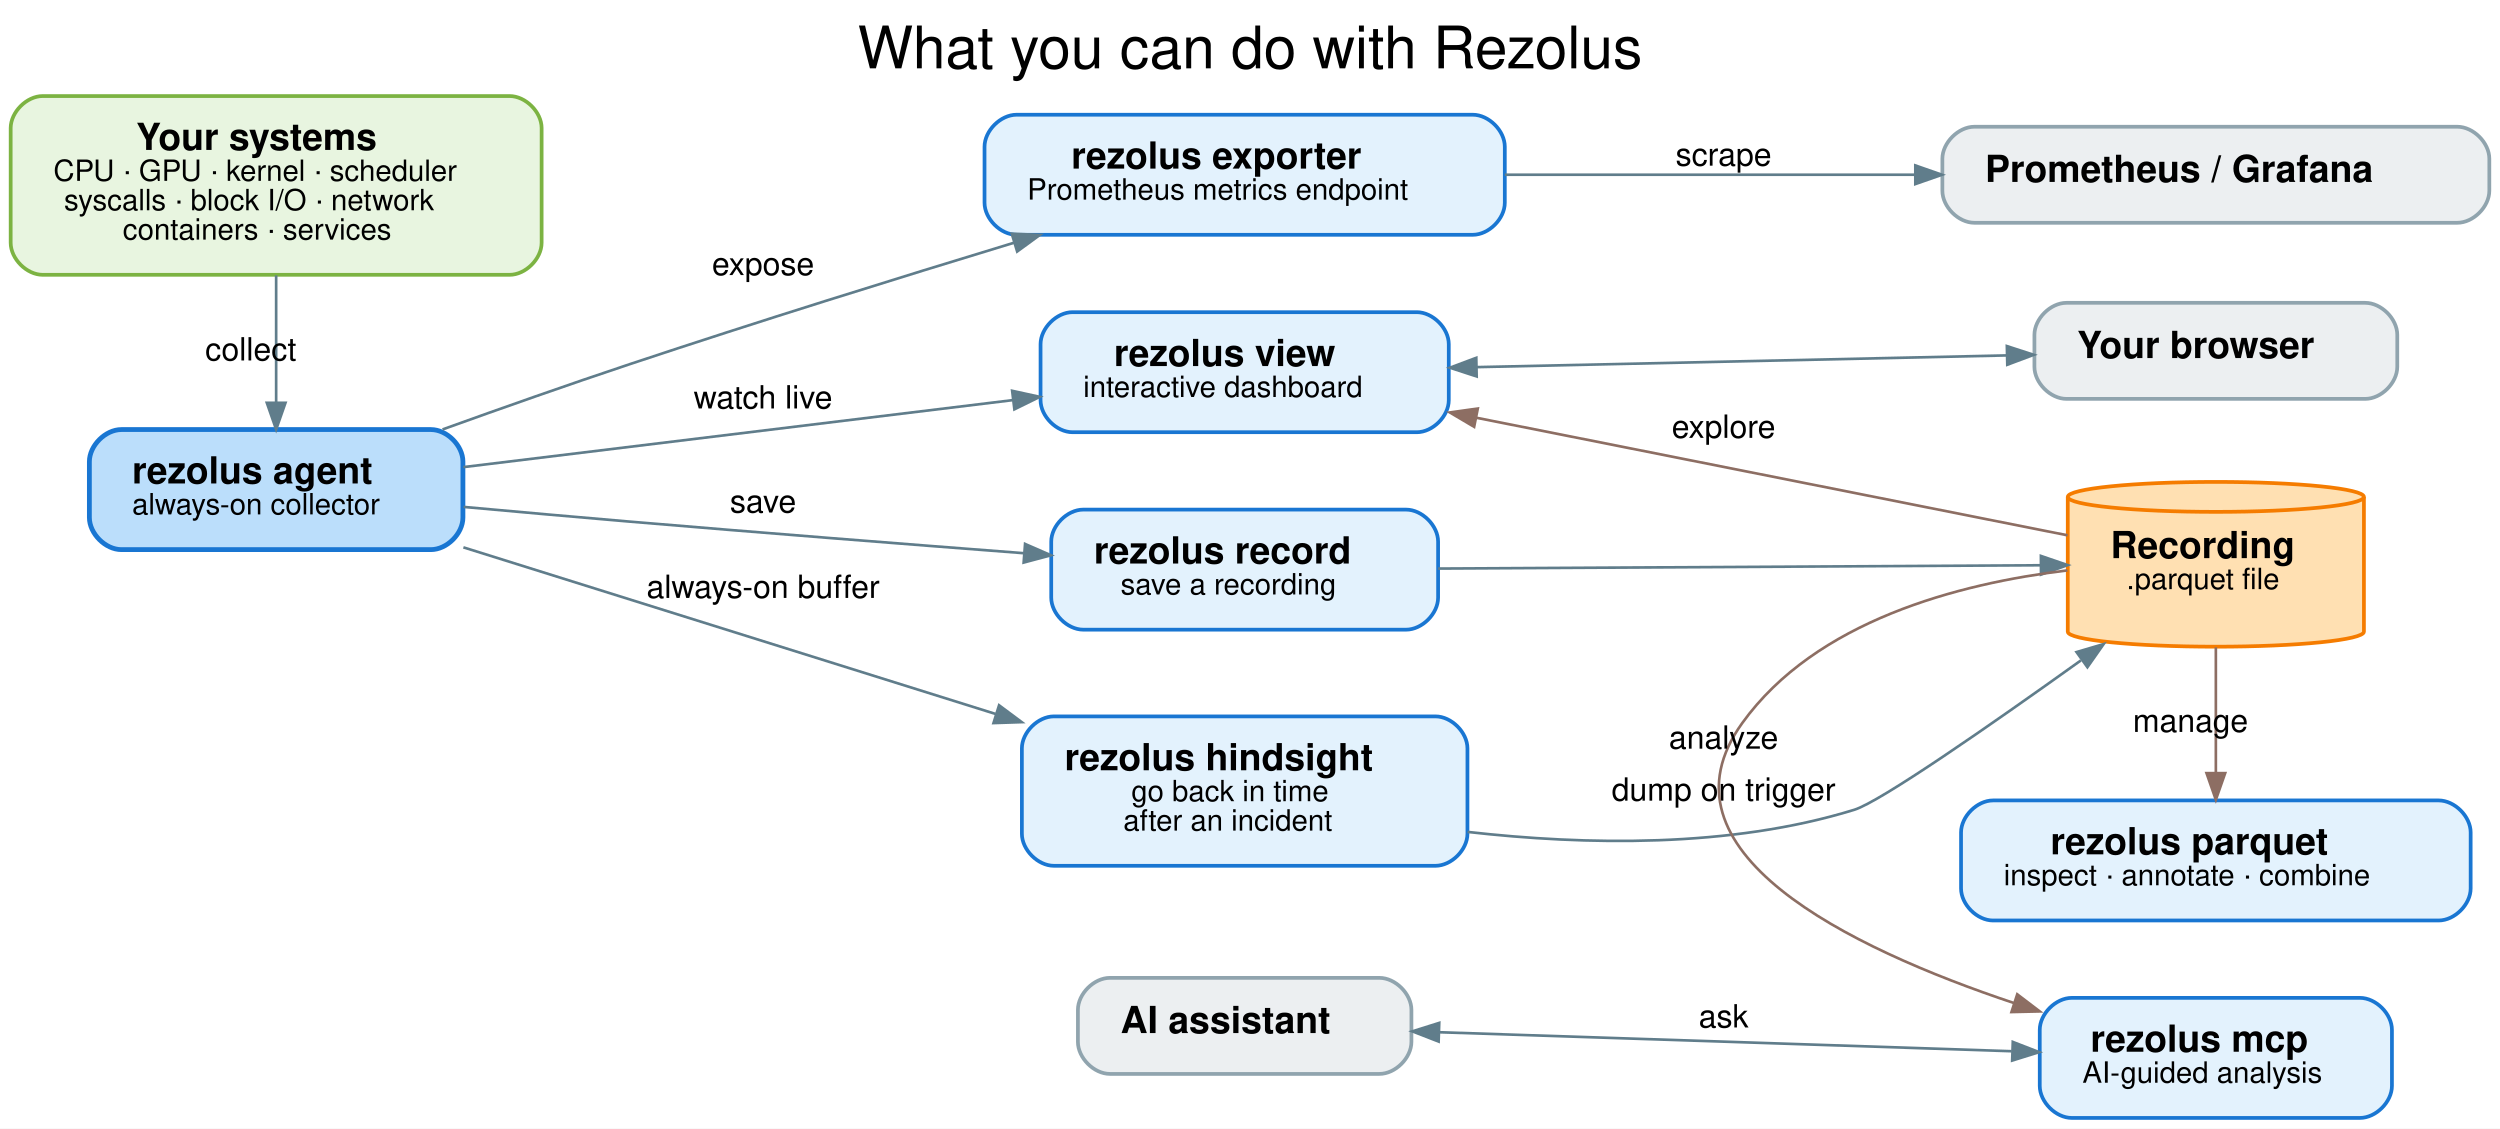
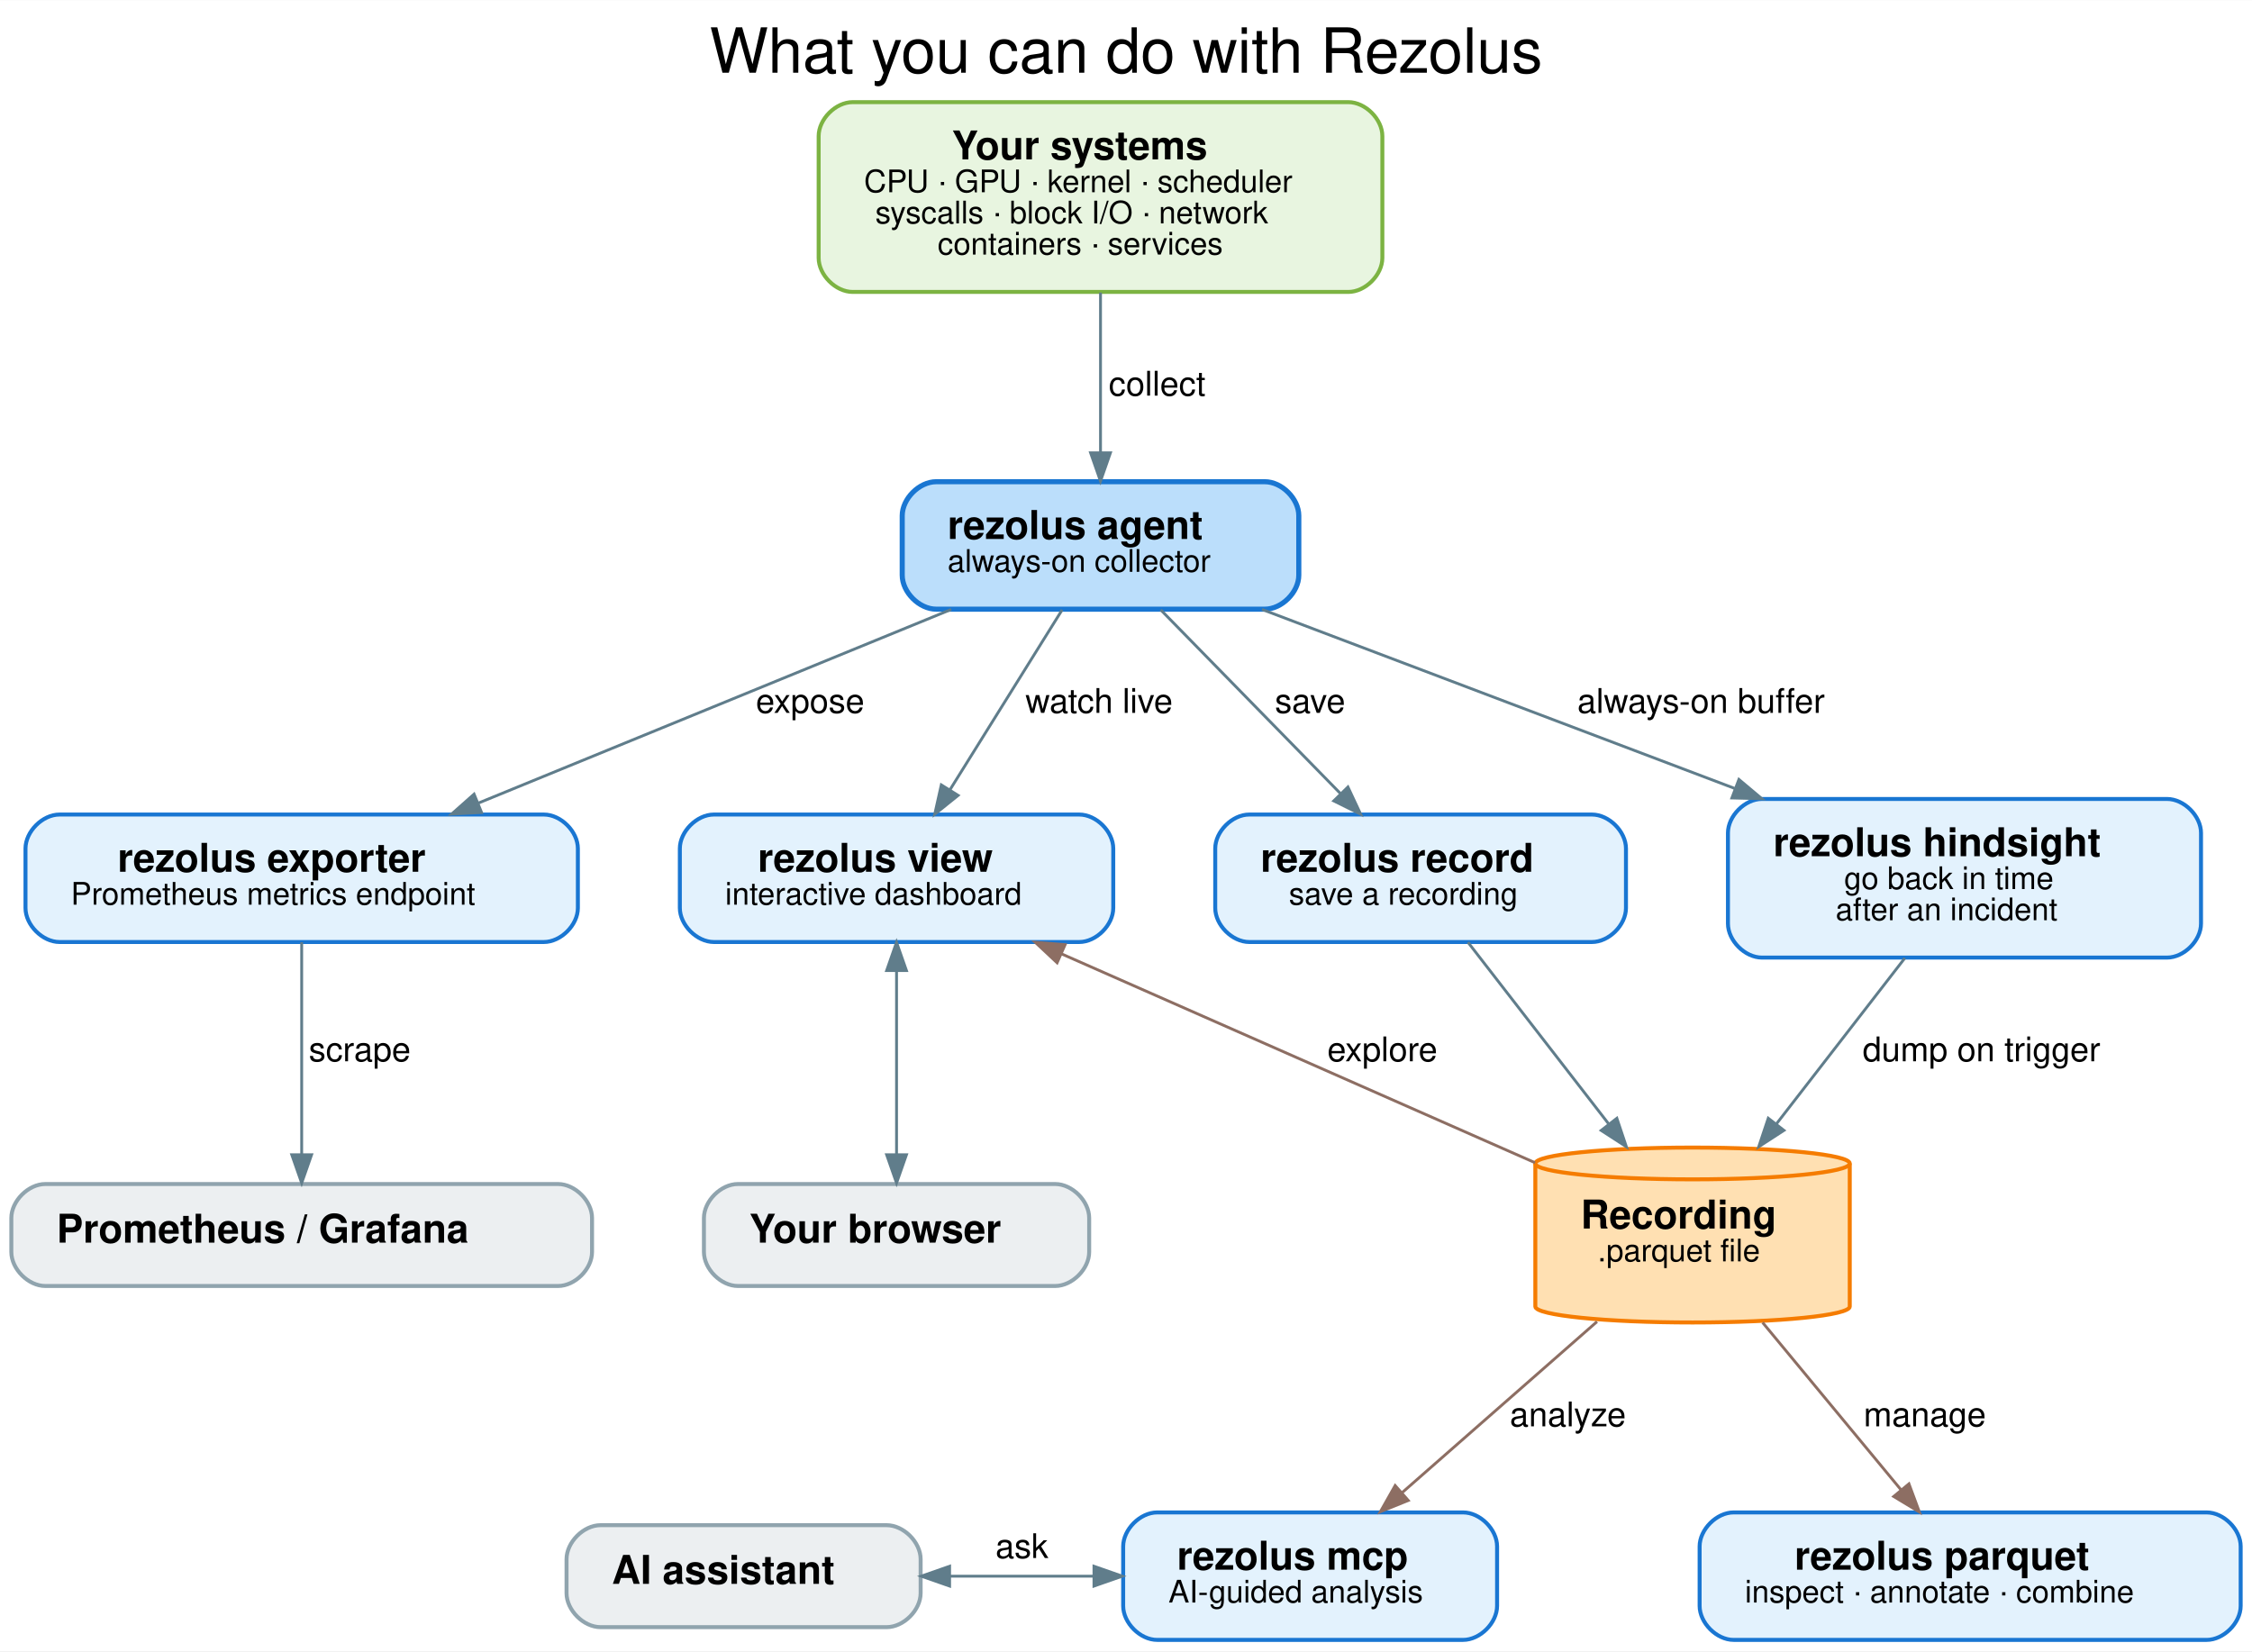
- <svg xmlns="http://www.w3.org/2000/svg" width="937pt" height="423pt" viewBox="0.00 0.00 937.00 423.00">
-   <g id="graph0" class="graph" transform="scale(1 1) rotate(0) translate(4 419)">
-     <polygon fill="white" stroke="transparent" points="-4,4 -4,-419 933,-419 933,4 -4,4" />
-     <text text-anchor="middle" x="464.5" y="-393.4" font-family="Helvetica,sans-Serif" font-size="22.00">What you can do with Rezolus</text>
+ <svg xmlns="http://www.w3.org/2000/svg" width="795pt" height="583pt" viewBox="0.00 0.00 795.00 582.88">
+   <g id="graph0" class="graph" transform="scale(1 1) rotate(0) translate(4 578.88)">
+     <polygon fill="white" stroke="transparent" points="-4,4 -4,-578.88 791,-578.88 791,4 -4,4" />
+     <text text-anchor="middle" x="393.5" y="-553.27" font-family="Helvetica,sans-Serif" font-size="22.00">What you can do with Rezolus</text>
    <g id="node1" class="node">
-       <path fill="#e8f5e0" stroke="#7cb342" stroke-width="1.4" d="M187,-383C187,-383 12,-383 12,-383 6,-383 0,-377 0,-371 0,-371 0,-328 0,-328 0,-322 6,-316 12,-316 12,-316 187,-316 187,-316 193,-316 199,-322 199,-328 199,-328 199,-371 199,-371 199,-377 193,-383 187,-383" />
-       <text text-anchor="start" x="47" y="-362.8" font-family="Helvetica,sans-Serif" font-weight="bold" font-size="14.00">Your systems</text>
-       <text text-anchor="start" x="16" y="-351.2" font-family="Helvetica,sans-Serif" font-size="11.00">CPU · GPU · kernel · scheduler</text>
-       <text text-anchor="start" x="20" y="-340.2" font-family="Helvetica,sans-Serif" font-size="11.00">syscalls · block I/O · network</text>
-       <text text-anchor="start" x="42" y="-329.2" font-family="Helvetica,sans-Serif" font-size="11.00">containers · services</text>
+       <path fill="#e8f5e0" stroke="#7cb342" stroke-width="1.4" d="M472,-542.88C472,-542.88 297,-542.88 297,-542.88 291,-542.88 285,-536.88 285,-530.88 285,-530.88 285,-487.88 285,-487.88 285,-481.88 291,-475.88 297,-475.88 297,-475.88 472,-475.88 472,-475.88 478,-475.88 484,-481.88 484,-487.88 484,-487.88 484,-530.88 484,-530.88 484,-536.88 478,-542.88 472,-542.88" />
+       <text text-anchor="start" x="332" y="-522.67" font-family="Helvetica,sans-Serif" font-weight="bold" font-size="14.00">Your systems</text>
+       <text text-anchor="start" x="301" y="-511.07" font-family="Helvetica,sans-Serif" font-size="11.00">CPU · GPU · kernel · scheduler</text>
+       <text text-anchor="start" x="305" y="-500.07" font-family="Helvetica,sans-Serif" font-size="11.00">syscalls · block I/O · network</text>
+       <text text-anchor="start" x="327" y="-489.07" font-family="Helvetica,sans-Serif" font-size="11.00">containers · services</text>
    </g>
    <g id="node2" class="node">
-       <path fill="#bbdefb" stroke="#1976d2" stroke-width="1.8" d="M157.5,-258C157.5,-258 41.5,-258 41.5,-258 35.5,-258 29.5,-252 29.5,-246 29.5,-246 29.5,-225 29.5,-225 29.5,-219 35.5,-213 41.5,-213 41.5,-213 157.5,-213 157.5,-213 163.5,-213 169.5,-219 169.5,-225 169.5,-225 169.5,-246 169.5,-246 169.5,-252 163.5,-258 157.5,-258" />
-       <text text-anchor="start" x="45.5" y="-237.8" font-family="Helvetica,sans-Serif" font-weight="bold" font-size="14.00">rezolus agent</text>
-       <text text-anchor="start" x="45.5" y="-226.2" font-family="Helvetica,sans-Serif" font-size="11.00">always-on collector</text>
+       <path fill="#bbdefb" stroke="#1976d2" stroke-width="1.8" d="M442.5,-408.88C442.5,-408.88 326.5,-408.88 326.5,-408.88 320.5,-408.88 314.5,-402.88 314.5,-396.88 314.5,-396.88 314.5,-375.88 314.5,-375.88 314.5,-369.88 320.5,-363.88 326.5,-363.88 326.5,-363.88 442.5,-363.88 442.5,-363.88 448.5,-363.88 454.5,-369.88 454.5,-375.88 454.5,-375.88 454.5,-396.88 454.5,-396.88 454.5,-402.88 448.5,-408.88 442.5,-408.88" />
+       <text text-anchor="start" x="330.5" y="-388.68" font-family="Helvetica,sans-Serif" font-weight="bold" font-size="14.00">rezolus agent</text>
+       <text text-anchor="start" x="330.5" y="-377.07" font-family="Helvetica,sans-Serif" font-size="11.00">always-on collector</text>
    </g>
-     <g id="edge1" class="edge">
-       <path fill="none" stroke="#607d8b" d="M99.5,-315.78C99.5,-300.79 99.5,-283.2 99.5,-268.31" />
-       <polygon fill="#607d8b" stroke="#607d8b" points="103,-268.02 99.5,-258.02 96,-268.02 103,-268.02" />
-       <text text-anchor="middle" x="90" y="-283.9" font-family="Helvetica,sans-Serif" font-size="12.00">collect</text>
+     <g id="edge3" class="edge">
+       <path fill="none" stroke="#607d8b" d="M384.5,-475.63C384.5,-458.13 384.5,-436.67 384.5,-419.29" />
+       <polygon fill="#607d8b" stroke="#607d8b" points="388,-419.07 384.5,-409.07 381,-419.07 388,-419.07" />
+       <text text-anchor="middle" x="404.5" y="-439.27" font-family="Helvetica,sans-Serif" font-size="12.00">collect</text>
    </g>
    <g id="node3" class="node">
-       <path fill="#e3f2fd" stroke="#1976d2" stroke-width="1.4" d="M548,-376C548,-376 377,-376 377,-376 371,-376 365,-370 365,-364 365,-364 365,-343 365,-343 365,-337 371,-331 377,-331 377,-331 548,-331 548,-331 554,-331 560,-337 560,-343 560,-343 560,-364 560,-364 560,-370 554,-376 548,-376" />
-       <text text-anchor="start" x="397.5" y="-355.8" font-family="Helvetica,sans-Serif" font-weight="bold" font-size="14.00">rezolus exporter</text>
-       <text text-anchor="start" x="381" y="-344.2" font-family="Helvetica,sans-Serif" font-size="11.00">Prometheus metrics endpoint</text>
+       <path fill="#e3f2fd" stroke="#1976d2" stroke-width="1.4" d="M188,-291.38C188,-291.38 17,-291.38 17,-291.38 11,-291.38 5,-285.38 5,-279.38 5,-279.38 5,-258.38 5,-258.38 5,-252.38 11,-246.38 17,-246.38 17,-246.38 188,-246.38 188,-246.38 194,-246.38 200,-252.38 200,-258.38 200,-258.38 200,-279.38 200,-279.38 200,-285.38 194,-291.38 188,-291.38" />
+       <text text-anchor="start" x="37.5" y="-271.18" font-family="Helvetica,sans-Serif" font-weight="bold" font-size="14.00">rezolus exporter</text>
+       <text text-anchor="start" x="21" y="-259.57" font-family="Helvetica,sans-Serif" font-size="11.00">Prometheus metrics endpoint</text>
    </g>
-     <g id="edge2" class="edge">
-       <path fill="none" stroke="#607d8b" d="M161.86,-258.05C183.9,-265.99 209,-274.84 232,-282.5 279.45,-298.31 332.81,-314.89 376.13,-328.05" />
-       <polygon fill="#607d8b" stroke="#607d8b" points="375.2,-331.42 385.78,-330.97 377.23,-324.72 375.2,-331.42" />
-       <text text-anchor="middle" x="282" y="-315.9" font-family="Helvetica,sans-Serif" font-size="12.00">expose</text>
+     <g id="edge4" class="edge">
+       <path fill="none" stroke="#607d8b" d="M331.79,-363.79C284.46,-344.4 214.93,-315.92 164.86,-295.42" />
+       <polygon fill="#607d8b" stroke="#607d8b" points="166.01,-292.11 155.43,-291.55 163.36,-298.58 166.01,-292.11" />
+       <text text-anchor="middle" x="282" y="-327.27" font-family="Helvetica,sans-Serif" font-size="12.00">expose</text>
    </g>
    <g id="node4" class="node">
-       <path fill="#e3f2fd" stroke="#1976d2" stroke-width="1.4" d="M527,-302C527,-302 398,-302 398,-302 392,-302 386,-296 386,-290 386,-290 386,-269 386,-269 386,-263 392,-257 398,-257 398,-257 527,-257 527,-257 533,-257 539,-263 539,-269 539,-269 539,-290 539,-290 539,-296 533,-302 527,-302" />
-       <text text-anchor="start" x="413.5" y="-281.8" font-family="Helvetica,sans-Serif" font-weight="bold" font-size="14.00">rezolus view</text>
-       <text text-anchor="start" x="402" y="-270.2" font-family="Helvetica,sans-Serif" font-size="11.00">interactive dashboard</text>
+       <path fill="#e3f2fd" stroke="#1976d2" stroke-width="1.4" d="M377,-291.38C377,-291.38 248,-291.38 248,-291.38 242,-291.38 236,-285.38 236,-279.38 236,-279.38 236,-258.38 236,-258.38 236,-252.38 242,-246.38 248,-246.38 248,-246.38 377,-246.38 377,-246.38 383,-246.38 389,-252.38 389,-258.38 389,-258.38 389,-279.38 389,-279.38 389,-285.38 383,-291.38 377,-291.38" />
+       <text text-anchor="start" x="263.5" y="-271.18" font-family="Helvetica,sans-Serif" font-weight="bold" font-size="14.00">rezolus view</text>
+       <text text-anchor="start" x="252" y="-259.57" font-family="Helvetica,sans-Serif" font-size="11.00">interactive dashboard</text>
    </g>
-     <g id="edge3" class="edge">
-       <path fill="none" stroke="#607d8b" d="M169.68,-243.93C228.25,-251.07 312.47,-261.34 375.39,-269.01" />
-       <polygon fill="#607d8b" stroke="#607d8b" points="375.35,-272.53 385.7,-270.26 376.19,-265.58 375.35,-272.53" />
-       <text text-anchor="middle" x="282" y="-265.9" font-family="Helvetica,sans-Serif" font-size="12.00">watch live</text>
+     <g id="edge5" class="edge">
+       <path fill="none" stroke="#607d8b" d="M370.96,-363.65C359.79,-345.74 343.84,-320.14 331.41,-300.21" />
+       <polygon fill="#607d8b" stroke="#607d8b" points="334.24,-298.14 325.98,-291.5 328.3,-301.84 334.24,-298.14" />
+       <text text-anchor="middle" x="384" y="-327.27" font-family="Helvetica,sans-Serif" font-size="12.00">watch live</text>
    </g>
    <g id="node5" class="node">
-       <path fill="#e3f2fd" stroke="#1976d2" stroke-width="1.4" d="M523,-228C523,-228 402,-228 402,-228 396,-228 390,-222 390,-216 390,-216 390,-195 390,-195 390,-189 396,-183 402,-183 402,-183 523,-183 523,-183 529,-183 535,-189 535,-195 535,-195 535,-216 535,-216 535,-222 529,-228 523,-228" />
-       <text text-anchor="start" x="406" y="-207.8" font-family="Helvetica,sans-Serif" font-weight="bold" font-size="14.00">rezolus record</text>
-       <text text-anchor="start" x="416" y="-196.2" font-family="Helvetica,sans-Serif" font-size="11.00">save a recording</text>
+       <path fill="#e3f2fd" stroke="#1976d2" stroke-width="1.4" d="M558,-291.38C558,-291.38 437,-291.38 437,-291.38 431,-291.38 425,-285.38 425,-279.38 425,-279.38 425,-258.38 425,-258.38 425,-252.38 431,-246.38 437,-246.38 437,-246.38 558,-246.38 558,-246.38 564,-246.38 570,-252.38 570,-258.38 570,-258.38 570,-279.38 570,-279.38 570,-285.38 564,-291.38 558,-291.38" />
+       <text text-anchor="start" x="441" y="-271.18" font-family="Helvetica,sans-Serif" font-weight="bold" font-size="14.00">rezolus record</text>
+       <text text-anchor="start" x="451" y="-259.57" font-family="Helvetica,sans-Serif" font-size="11.00">save a recording</text>
    </g>
-     <g id="edge4" class="edge">
-       <path fill="none" stroke="#607d8b" d="M169.76,-229.01C189.83,-227.18 211.78,-225.22 232,-223.5 281.04,-219.34 336.02,-215.02 379.86,-211.65" />
-       <polygon fill="#607d8b" stroke="#607d8b" points="380.19,-215.13 389.9,-210.88 379.66,-208.15 380.19,-215.13" />
-       <text text-anchor="middle" x="282" y="-226.9" font-family="Helvetica,sans-Serif" font-size="12.00">save</text>
+     <g id="edge6" class="edge">
+       <path fill="none" stroke="#607d8b" d="M405.75,-363.65C423.67,-345.34 449.45,-318.98 469.13,-298.87" />
+       <polygon fill="#607d8b" stroke="#607d8b" points="471.85,-301.1 476.34,-291.5 466.85,-296.2 471.85,-301.1" />
+       <text text-anchor="middle" x="458.5" y="-327.27" font-family="Helvetica,sans-Serif" font-size="12.00">save</text>
    </g>
    <g id="node6" class="node">
-       <path fill="#e3f2fd" stroke="#1976d2" stroke-width="1.4" d="M534,-150.5C534,-150.5 391,-150.5 391,-150.5 385,-150.5 379,-144.5 379,-138.5 379,-138.5 379,-106.5 379,-106.5 379,-100.5 385,-94.5 391,-94.5 391,-94.5 534,-94.5 534,-94.5 540,-94.5 546,-100.5 546,-106.5 546,-106.5 546,-138.5 546,-138.5 546,-144.5 540,-150.5 534,-150.5" />
-       <text text-anchor="start" x="395" y="-130.3" font-family="Helvetica,sans-Serif" font-weight="bold" font-size="14.00">rezolus hindsight</text>
-       <text text-anchor="start" x="420" y="-118.7" font-family="Helvetica,sans-Serif" font-size="11.00">go back in time</text>
-       <text text-anchor="start" x="417" y="-107.7" font-family="Helvetica,sans-Serif" font-size="11.00">after an incident</text>
+       <path fill="#e3f2fd" stroke="#1976d2" stroke-width="1.4" d="M761,-296.88C761,-296.88 618,-296.88 618,-296.88 612,-296.88 606,-290.88 606,-284.88 606,-284.88 606,-252.88 606,-252.88 606,-246.88 612,-240.88 618,-240.88 618,-240.88 761,-240.88 761,-240.88 767,-240.88 773,-246.88 773,-252.88 773,-252.88 773,-284.88 773,-284.88 773,-290.88 767,-296.88 761,-296.88" />
+       <text text-anchor="start" x="622" y="-276.68" font-family="Helvetica,sans-Serif" font-weight="bold" font-size="14.00">rezolus hindsight</text>
+       <text text-anchor="start" x="647" y="-265.07" font-family="Helvetica,sans-Serif" font-size="11.00">go back in time</text>
+       <text text-anchor="start" x="644" y="-254.07" font-family="Helvetica,sans-Serif" font-size="11.00">after an incident</text>
    </g>
-     <g id="edge5" class="edge">
-       <path fill="none" stroke="#607d8b" d="M169.68,-213.85C226.33,-196.11 306.98,-170.87 369.14,-151.41" />
-       <polygon fill="#607d8b" stroke="#607d8b" points="370.45,-154.67 378.95,-148.34 368.36,-147.99 370.45,-154.67" />
-       <text text-anchor="middle" x="282" y="-194.9" font-family="Helvetica,sans-Serif" font-size="12.00">always-on buffer</text>
+     <g id="edge7" class="edge">
+       <path fill="none" stroke="#607d8b" d="M441.51,-363.79C488.5,-345.99 555.73,-320.53 608.34,-300.61" />
+       <polygon fill="#607d8b" stroke="#607d8b" points="609.87,-303.77 617.98,-296.96 607.39,-297.23 609.87,-303.77" />
+       <text text-anchor="middle" x="596.5" y="-327.27" font-family="Helvetica,sans-Serif" font-size="12.00">always-on buffer</text>
    </g>
    <g id="node10" class="node">
-       <path fill="#eceff1" stroke="#90a4ae" stroke-width="1.4" d="M917,-371.5C917,-371.5 736,-371.5 736,-371.5 730,-371.5 724,-365.5 724,-359.5 724,-359.5 724,-347.5 724,-347.5 724,-341.5 730,-335.5 736,-335.5 736,-335.5 917,-335.5 917,-335.5 923,-335.5 929,-341.5 929,-347.5 929,-347.5 929,-359.5 929,-359.5 929,-365.5 923,-371.5 917,-371.5" />
-       <text text-anchor="start" x="740" y="-350.8" font-family="Helvetica,sans-Serif" font-weight="bold" font-size="14.00">Prometheus / Grafana</text>
+       <path fill="#eceff1" stroke="#90a4ae" stroke-width="1.4" d="M193,-160.94C193,-160.94 12,-160.94 12,-160.94 6,-160.94 0,-154.94 0,-148.94 0,-148.94 0,-136.94 0,-136.94 0,-130.94 6,-124.94 12,-124.94 12,-124.94 193,-124.94 193,-124.94 199,-124.94 205,-130.94 205,-136.94 205,-136.94 205,-148.94 205,-148.94 205,-154.94 199,-160.94 193,-160.94" />
+       <text text-anchor="start" x="16" y="-140.24" font-family="Helvetica,sans-Serif" font-weight="bold" font-size="14.00">Prometheus / Grafana</text>
    </g>
-     <g id="edge6" class="edge">
-       <path fill="none" stroke="#607d8b" d="M560.03,-353.5C607.36,-353.5 664.61,-353.5 713.81,-353.5" />
-       <polygon fill="#607d8b" stroke="#607d8b" points="713.86,-357 723.86,-353.5 713.86,-350 713.86,-357" />
-       <text text-anchor="middle" x="642" y="-356.9" font-family="Helvetica,sans-Serif" font-size="12.00">scrape</text>
+     <g id="edge8" class="edge">
+       <path fill="none" stroke="#607d8b" d="M102.5,-246.29C102.5,-225.55 102.5,-194.12 102.5,-171.56" />
+       <polygon fill="#607d8b" stroke="#607d8b" points="106,-171.28 102.5,-161.28 99,-171.28 106,-171.28" />
+       <text text-anchor="middle" x="123" y="-204.28" font-family="Helvetica,sans-Serif" font-size="12.00">scrape</text>
    </g>
    <g id="node11" class="node">
-       <path fill="#eceff1" stroke="#90a4ae" stroke-width="1.4" d="M882.5,-305.5C882.5,-305.5 770.5,-305.5 770.5,-305.5 764.5,-305.5 758.5,-299.5 758.5,-293.5 758.5,-293.5 758.5,-281.5 758.5,-281.5 758.5,-275.5 764.5,-269.5 770.5,-269.5 770.5,-269.5 882.5,-269.5 882.5,-269.5 888.5,-269.5 894.5,-275.5 894.5,-281.5 894.5,-281.5 894.5,-293.5 894.5,-293.5 894.5,-299.5 888.5,-305.5 882.5,-305.5" />
-       <text text-anchor="start" x="774.5" y="-284.8" font-family="Helvetica,sans-Serif" font-weight="bold" font-size="14.00">Your browser</text>
+       <path fill="#eceff1" stroke="#90a4ae" stroke-width="1.4" d="M368.5,-160.94C368.5,-160.94 256.5,-160.94 256.5,-160.94 250.5,-160.94 244.5,-154.94 244.5,-148.94 244.5,-148.94 244.5,-136.94 244.5,-136.94 244.5,-130.94 250.5,-124.94 256.5,-124.94 256.5,-124.94 368.5,-124.94 368.5,-124.94 374.5,-124.94 380.5,-130.94 380.5,-136.94 380.5,-136.94 380.5,-148.94 380.5,-148.94 380.5,-154.94 374.5,-160.94 368.5,-160.94" />
+       <text text-anchor="start" x="260.5" y="-140.24" font-family="Helvetica,sans-Serif" font-weight="bold" font-size="14.00">Your browser</text>
+     </g>
+     <g id="edge14" class="edge">
+       <path fill="none" stroke="#607d8b" d="M312.5,-235.98C312.5,-216 312.5,-190.51 312.5,-171.42" />
+       <polygon fill="#607d8b" stroke="#607d8b" points="309,-236.29 312.5,-246.29 316,-236.29 309,-236.29" />
+       <polygon fill="#607d8b" stroke="#607d8b" points="316,-171.28 312.5,-161.28 309,-171.28 316,-171.28" />
+     </g>
+     <g id="node9" class="node">
+       <path fill="#ffe0b2" stroke="#f57c00" stroke-width="1.4" d="M649,-168.2C649,-171.3 624.12,-173.81 593.5,-173.81 562.88,-173.81 538,-171.3 538,-168.2 538,-168.2 538,-117.68 538,-117.68 538,-114.58 562.88,-112.06 593.5,-112.06 624.12,-112.06 649,-114.58 649,-117.68 649,-117.68 649,-168.2 649,-168.2" />
+       <path fill="none" stroke="#f57c00" stroke-width="1.4" d="M649,-168.2C649,-165.1 624.12,-162.59 593.5,-162.59 562.88,-162.59 538,-165.1 538,-168.2" />
+       <text text-anchor="start" x="554" y="-145.24" font-family="Helvetica,sans-Serif" font-weight="bold" font-size="14.00">Recording</text>
+       <text text-anchor="start" x="560" y="-133.64" font-family="Helvetica,sans-Serif" font-size="11.00">.parquet file</text>
+     </g>
+     <g id="edge9" class="edge">
+       <path fill="none" stroke="#607d8b" d="M514.22,-246.29C527.88,-228.65 547.52,-203.29 563.84,-182.23" />
+       <polygon fill="#607d8b" stroke="#607d8b" points="566.78,-184.15 570.14,-174.1 561.25,-179.86 566.78,-184.15" />
+     </g>
+     <g id="edge10" class="edge">
+       <path fill="none" stroke="#607d8b" d="M668.43,-240.68C655.16,-223.54 637.83,-201.17 623.18,-182.26" />
+       <polygon fill="#607d8b" stroke="#607d8b" points="625.77,-179.88 616.87,-174.11 620.23,-184.16 625.77,-179.88" />
+       <text text-anchor="middle" x="695.5" y="-204.28" font-family="Helvetica,sans-Serif" font-size="12.00">dump on trigger</text>
+     </g>
+     <g id="node7" class="node">
+       <path fill="#e3f2fd" stroke="#1976d2" stroke-width="1.4" d="M512.5,-45C512.5,-45 404.5,-45 404.5,-45 398.5,-45 392.5,-39 392.5,-33 392.5,-33 392.5,-12 392.5,-12 392.5,-6 398.5,0 404.5,0 404.5,0 512.5,0 512.5,0 518.5,0 524.5,-6 524.5,-12 524.5,-12 524.5,-33 524.5,-33 524.5,-39 518.5,-45 512.5,-45" />
+       <text text-anchor="start" x="411.5" y="-24.8" font-family="Helvetica,sans-Serif" font-weight="bold" font-size="14.00">rezolus mcp</text>
+       <text text-anchor="start" x="408.5" y="-13.2" font-family="Helvetica,sans-Serif" font-size="11.00">AI-guided analysis</text>
+     </g>
+     <g id="node8" class="node">
+       <path fill="#e3f2fd" stroke="#1976d2" stroke-width="1.4" d="M775,-45C775,-45 608,-45 608,-45 602,-45 596,-39 596,-33 596,-33 596,-12 596,-12 596,-6 602,0 608,0 608,0 775,0 775,0 781,0 787,-6 787,-12 787,-12 787,-33 787,-33 787,-39 781,-45 775,-45" />
+       <text text-anchor="start" x="629.5" y="-24.8" font-family="Helvetica,sans-Serif" font-weight="bold" font-size="14.00">rezolus parquet</text>
+       <text text-anchor="start" x="612" y="-13.2" font-family="Helvetica,sans-Serif" font-size="11.00">inspect · annotate · combine</text>
+     </g>
+     <g id="node12" class="node">
+       <path fill="#eceff1" stroke="#90a4ae" stroke-width="1.4" d="M309,-40.5C309,-40.5 208,-40.5 208,-40.5 202,-40.5 196,-34.5 196,-28.5 196,-28.5 196,-16.5 196,-16.5 196,-10.5 202,-4.5 208,-4.5 208,-4.5 309,-4.5 309,-4.5 315,-4.5 321,-10.5 321,-16.5 321,-16.5 321,-28.5 321,-28.5 321,-34.5 315,-40.5 309,-40.5" />
+       <text text-anchor="start" x="212" y="-19.8" font-family="Helvetica,sans-Serif" font-weight="bold" font-size="14.00">AI assistant</text>
+     </g>
+     <g id="edge15" class="edge">
+       <path fill="none" stroke="#607d8b" d="M381.99,-22.5C365.41,-22.5 347.91,-22.5 331.46,-22.5" />
+       <polygon fill="#607d8b" stroke="#607d8b" points="382.19,-26 392.19,-22.5 382.19,-19 382.19,-26" />
+       <polygon fill="#607d8b" stroke="#607d8b" points="331.23,-19 321.23,-22.5 331.23,-26 331.23,-19" />
+       <text text-anchor="middle" x="356.75" y="-28.9" font-family="Helvetica,sans-Serif" font-size="12.00">ask</text>
+     </g>
+     <g id="edge11" class="edge">
+       <path fill="none" stroke="#8d6e63" d="M537.89,-168.47C489.54,-189.79 419.75,-220.57 370.67,-242.22" />
+       <polygon fill="#8d6e63" stroke="#8d6e63" points="369.18,-239.05 361.45,-246.29 372.01,-245.45 369.18,-239.05" />
+       <text text-anchor="middle" x="484" y="-204.28" font-family="Helvetica,sans-Serif" font-size="12.00">explore</text>
    </g>
    <g id="edge12" class="edge">
-       <path fill="none" stroke="#607d8b" d="M549.45,-281.4C609.73,-282.73 689.65,-284.5 747.98,-285.79" />
-       <polygon fill="#607d8b" stroke="#607d8b" points="549.46,-277.9 539.39,-281.18 549.31,-284.9 549.46,-277.9" />
-       <polygon fill="#607d8b" stroke="#607d8b" points="748.17,-289.29 758.25,-286.01 748.33,-282.29 748.17,-289.29" />
-     </g>
-     <g id="node9" class="node">
-       <path fill="#ffe0b2" stroke="#f57c00" stroke-width="1.4" d="M882,-232.76C882,-235.86 857.12,-238.38 826.5,-238.38 795.88,-238.38 771,-235.86 771,-232.76 771,-232.76 771,-182.24 771,-182.24 771,-179.14 795.88,-176.62 826.5,-176.62 857.12,-176.62 882,-179.14 882,-182.24 882,-182.24 882,-232.76 882,-232.76" />
-       <path fill="none" stroke="#f57c00" stroke-width="1.4" d="M882,-232.76C882,-229.66 857.12,-227.15 826.5,-227.15 795.88,-227.15 771,-229.66 771,-232.76" />
-       <text text-anchor="start" x="787" y="-209.8" font-family="Helvetica,sans-Serif" font-weight="bold" font-size="14.00">Recording</text>
-       <text text-anchor="start" x="793" y="-198.2" font-family="Helvetica,sans-Serif" font-size="11.00">.parquet file</text>
-     </g>
-     <g id="edge7" class="edge">
-       <path fill="none" stroke="#607d8b" d="M535.02,-205.9C600.7,-206.26 697.19,-206.79 760.66,-207.14" />
-       <polygon fill="#607d8b" stroke="#607d8b" points="760.93,-210.64 770.95,-207.2 760.97,-203.64 760.93,-210.64" />
-     </g>
-     <g id="edge8" class="edge">
-       <path fill="none" stroke="#607d8b" d="M546.04,-107.2C590.01,-102.2 644.47,-101.11 691,-115.5 700.69,-118.5 741.7,-146.98 775.92,-171.48" />
-       <polygon fill="#607d8b" stroke="#607d8b" points="774.28,-174.61 784.45,-177.6 778.36,-168.92 774.28,-174.61" />
-       <text text-anchor="middle" x="642" y="-118.9" font-family="Helvetica,sans-Serif" font-size="12.00">dump on trigger</text>
-     </g>
-     <g id="node7" class="node">
-       <path fill="#e3f2fd" stroke="#1976d2" stroke-width="1.4" d="M880.5,-45C880.5,-45 772.5,-45 772.5,-45 766.5,-45 760.5,-39 760.5,-33 760.5,-33 760.5,-12 760.5,-12 760.5,-6 766.5,0 772.5,0 772.5,0 880.5,0 880.5,0 886.5,0 892.5,-6 892.5,-12 892.5,-12 892.5,-33 892.5,-33 892.5,-39 886.5,-45 880.5,-45" />
-       <text text-anchor="start" x="779.5" y="-24.8" font-family="Helvetica,sans-Serif" font-weight="bold" font-size="14.00">rezolus mcp</text>
-       <text text-anchor="start" x="776.5" y="-13.2" font-family="Helvetica,sans-Serif" font-size="11.00">AI-guided analysis</text>
-     </g>
-     <g id="node8" class="node">
-       <path fill="#e3f2fd" stroke="#1976d2" stroke-width="1.4" d="M910,-119C910,-119 743,-119 743,-119 737,-119 731,-113 731,-107 731,-107 731,-86 731,-86 731,-80 737,-74 743,-74 743,-74 910,-74 910,-74 916,-74 922,-80 922,-86 922,-86 922,-107 922,-107 922,-113 916,-119 910,-119" />
-       <text text-anchor="start" x="764.5" y="-98.8" font-family="Helvetica,sans-Serif" font-weight="bold" font-size="14.00">rezolus parquet</text>
-       <text text-anchor="start" x="747" y="-87.2" font-family="Helvetica,sans-Serif" font-size="11.00">inspect · annotate · combine</text>
-     </g>
-     <g id="edge9" class="edge">
-       <path fill="none" stroke="#8d6e63" d="M770.91,-218.36C712.18,-230.04 617.98,-248.77 549.32,-262.43" />
-       <polygon fill="#8d6e63" stroke="#8d6e63" points="548.51,-259.02 539.39,-264.41 549.88,-265.89 548.51,-259.02" />
-       <text text-anchor="middle" x="642" y="-254.9" font-family="Helvetica,sans-Serif" font-size="12.00">explore</text>
-     </g>
-     <g id="edge10" class="edge">
-       <path fill="none" stroke="#8d6e63" d="M770.85,-205.22C729.81,-200.26 676.52,-186.25 649,-148 614.56,-100.14 688.27,-63.95 750.94,-43.02" />
-       <polygon fill="#8d6e63" stroke="#8d6e63" points="752.06,-46.34 760.49,-39.92 749.9,-39.68 752.06,-46.34" />
-       <text text-anchor="middle" x="642" y="-138.4" font-family="Helvetica,sans-Serif" font-size="12.00">analyze</text>
-     </g>
-     <g id="edge11" class="edge">
-       <path fill="none" stroke="#8d6e63" d="M826.5,-176.38C826.5,-161.77 826.5,-144.35 826.5,-129.5" />
-       <polygon fill="#8d6e63" stroke="#8d6e63" points="830,-129.23 826.5,-119.23 823,-129.23 830,-129.23" />
-       <text text-anchor="middle" x="817" y="-144.68" font-family="Helvetica,sans-Serif" font-size="12.00">manage</text>
-     </g>
-     <g id="node12" class="node">
-       <path fill="#eceff1" stroke="#90a4ae" stroke-width="1.4" d="M513,-52.5C513,-52.5 412,-52.5 412,-52.5 406,-52.5 400,-46.5 400,-40.5 400,-40.5 400,-28.5 400,-28.5 400,-22.5 406,-16.5 412,-16.5 412,-16.5 513,-16.5 513,-16.5 519,-16.5 525,-22.5 525,-28.5 525,-28.5 525,-40.5 525,-40.5 525,-46.5 519,-52.5 513,-52.5" />
-       <text text-anchor="start" x="416" y="-31.8" font-family="Helvetica,sans-Serif" font-weight="bold" font-size="14.00">AI assistant</text>
+       <path fill="none" stroke="#8d6e63" d="M559.78,-112.36C538.73,-93.89 511.77,-70.24 490.96,-51.98" />
+       <polygon fill="#8d6e63" stroke="#8d6e63" points="493.14,-49.23 483.31,-45.27 488.52,-54.49 493.14,-49.23" />
+       <text text-anchor="middle" x="549.5" y="-75.4" font-family="Helvetica,sans-Serif" font-size="12.00">analyze</text>
    </g>
    <g id="edge13" class="edge">
-       <path fill="none" stroke="#607d8b" d="M535.57,-32.11C597.64,-30.05 686.94,-27.09 749.99,-25" />
-       <polygon fill="#607d8b" stroke="#607d8b" points="535.2,-28.62 525.32,-32.45 535.43,-35.62 535.2,-28.62" />
-       <polygon fill="#607d8b" stroke="#607d8b" points="750.39,-28.49 760.27,-24.66 750.16,-21.5 750.39,-28.49" />
-       <text text-anchor="middle" x="642" y="-33.9" font-family="Helvetica,sans-Serif" font-size="12.00">ask</text>
+       <path fill="none" stroke="#8d6e63" d="M618.23,-112.05C633.18,-93.99 652.16,-71.05 667.05,-53.04" />
+       <polygon fill="#8d6e63" stroke="#8d6e63" points="669.9,-55.09 673.58,-45.15 664.51,-50.63 669.9,-55.09" />
+       <text text-anchor="middle" x="675.5" y="-75.4" font-family="Helvetica,sans-Serif" font-size="12.00">manage</text>
    </g>
  </g>
</svg>
